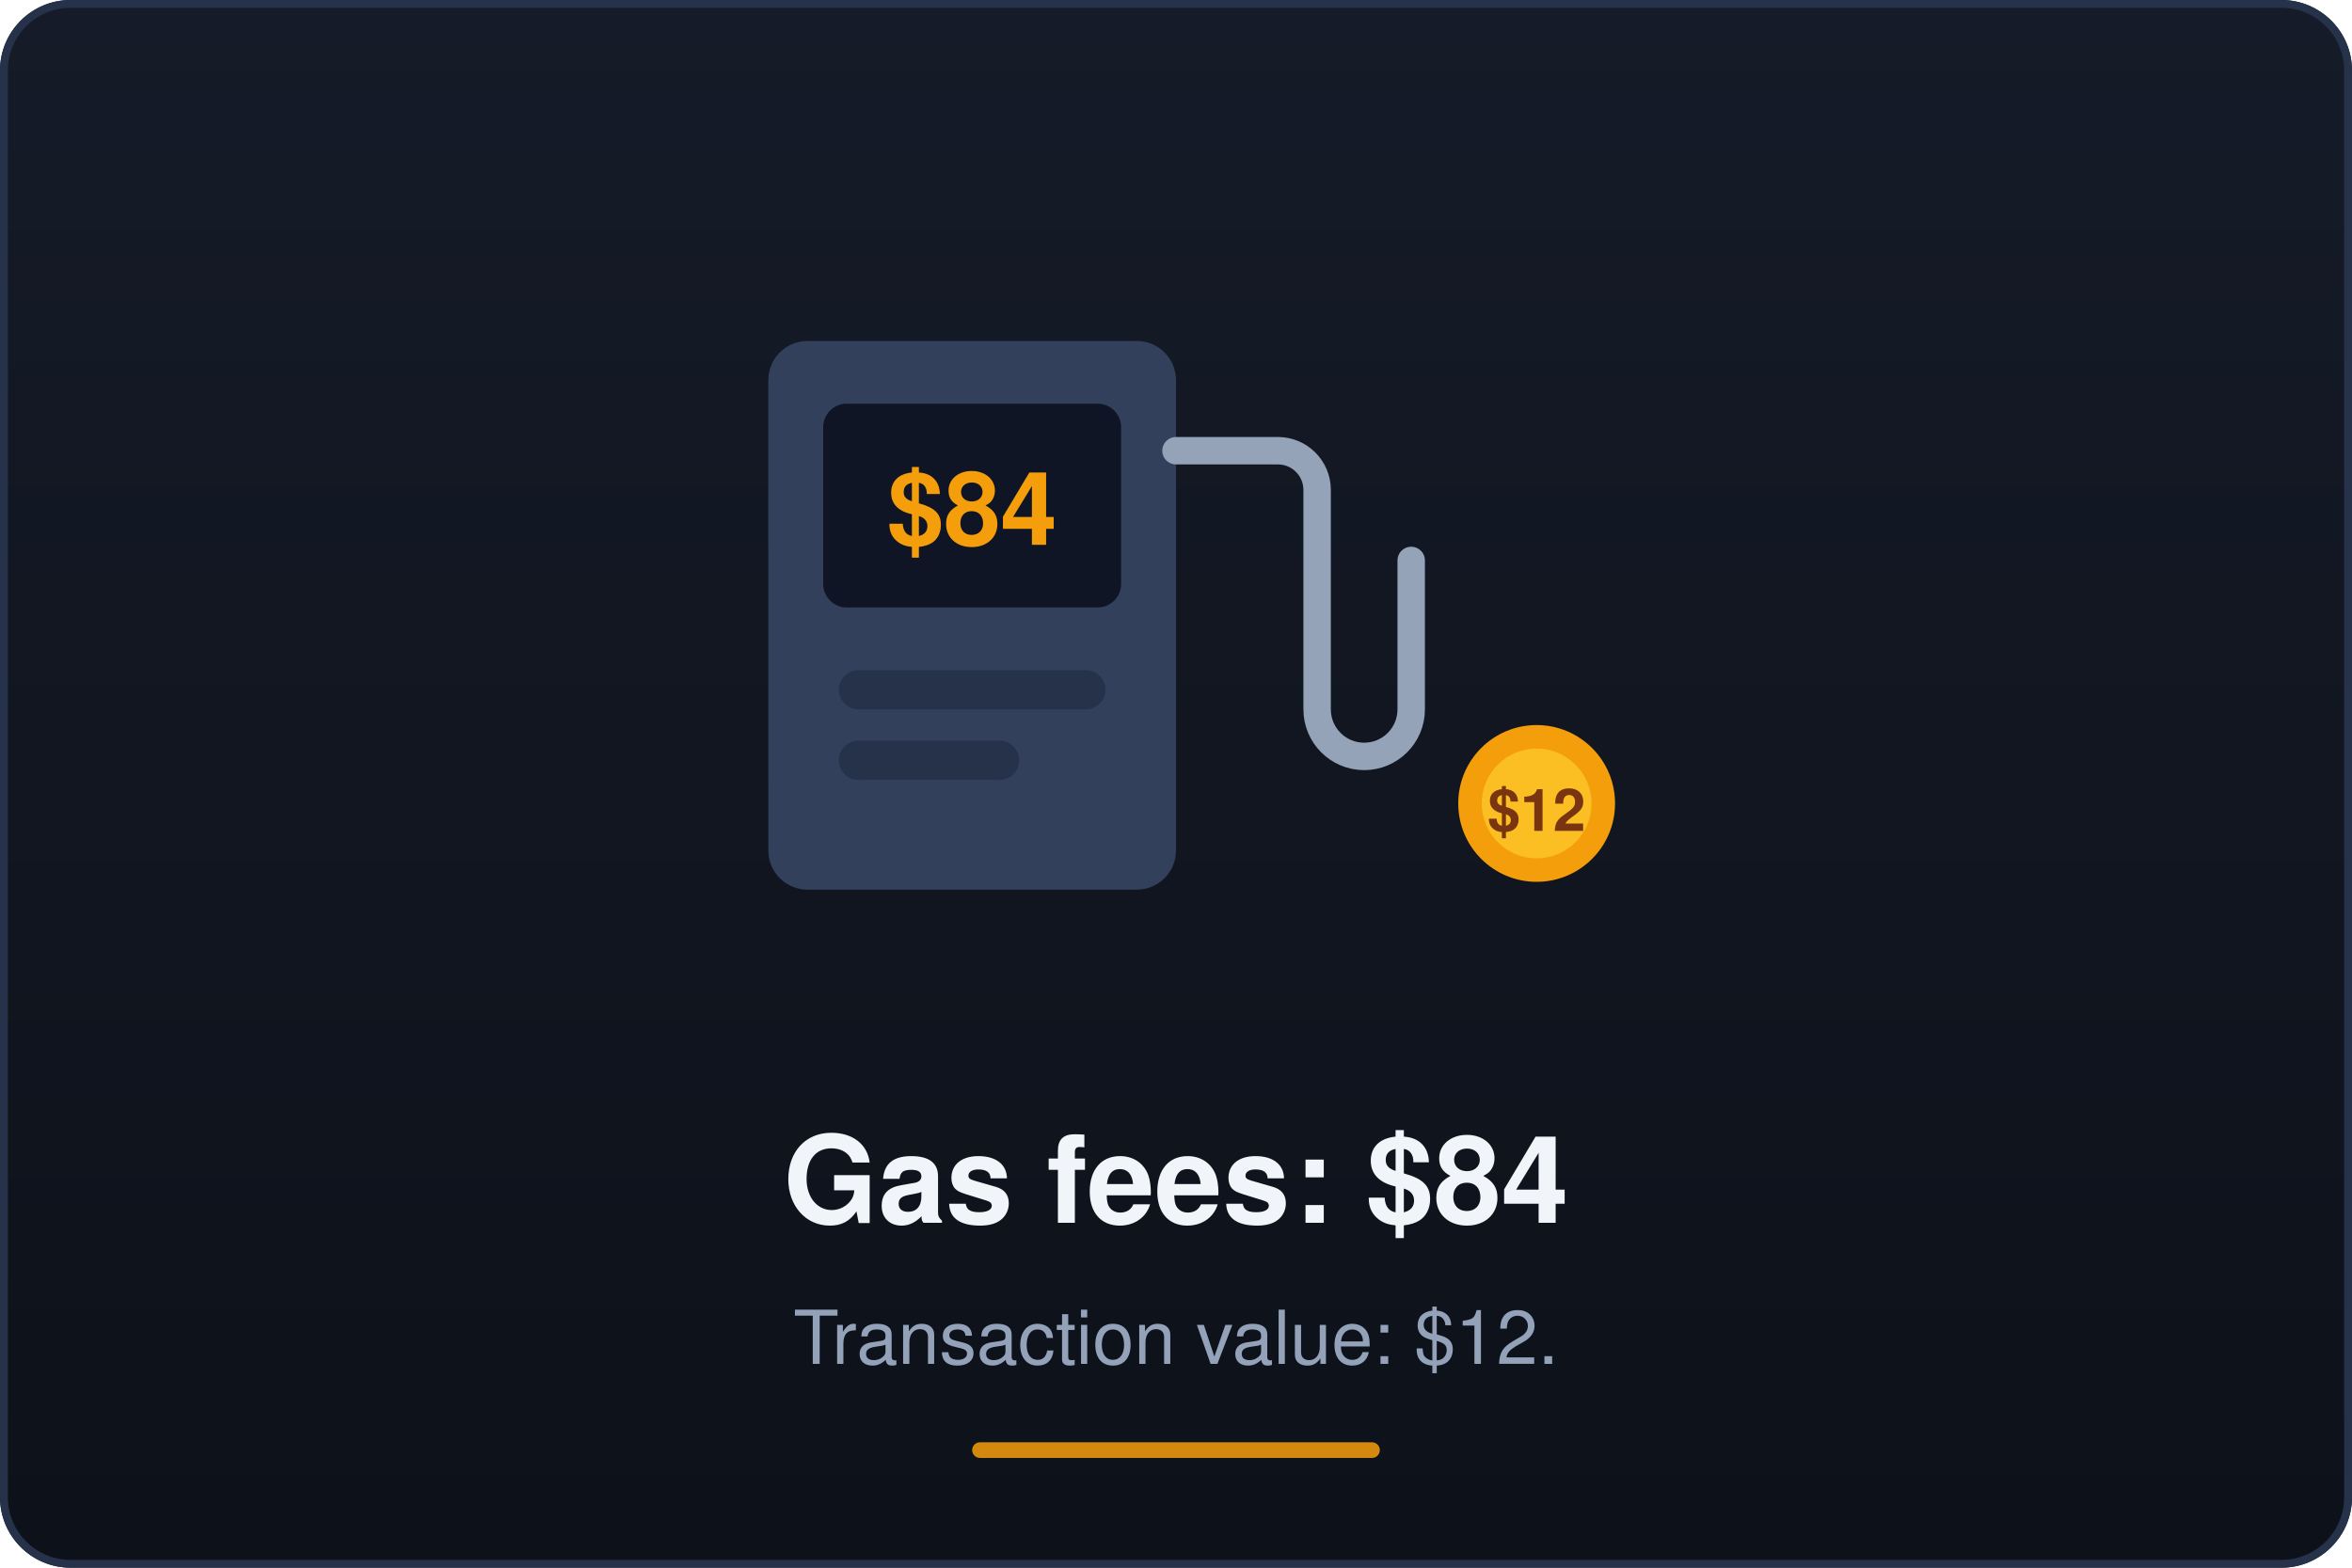
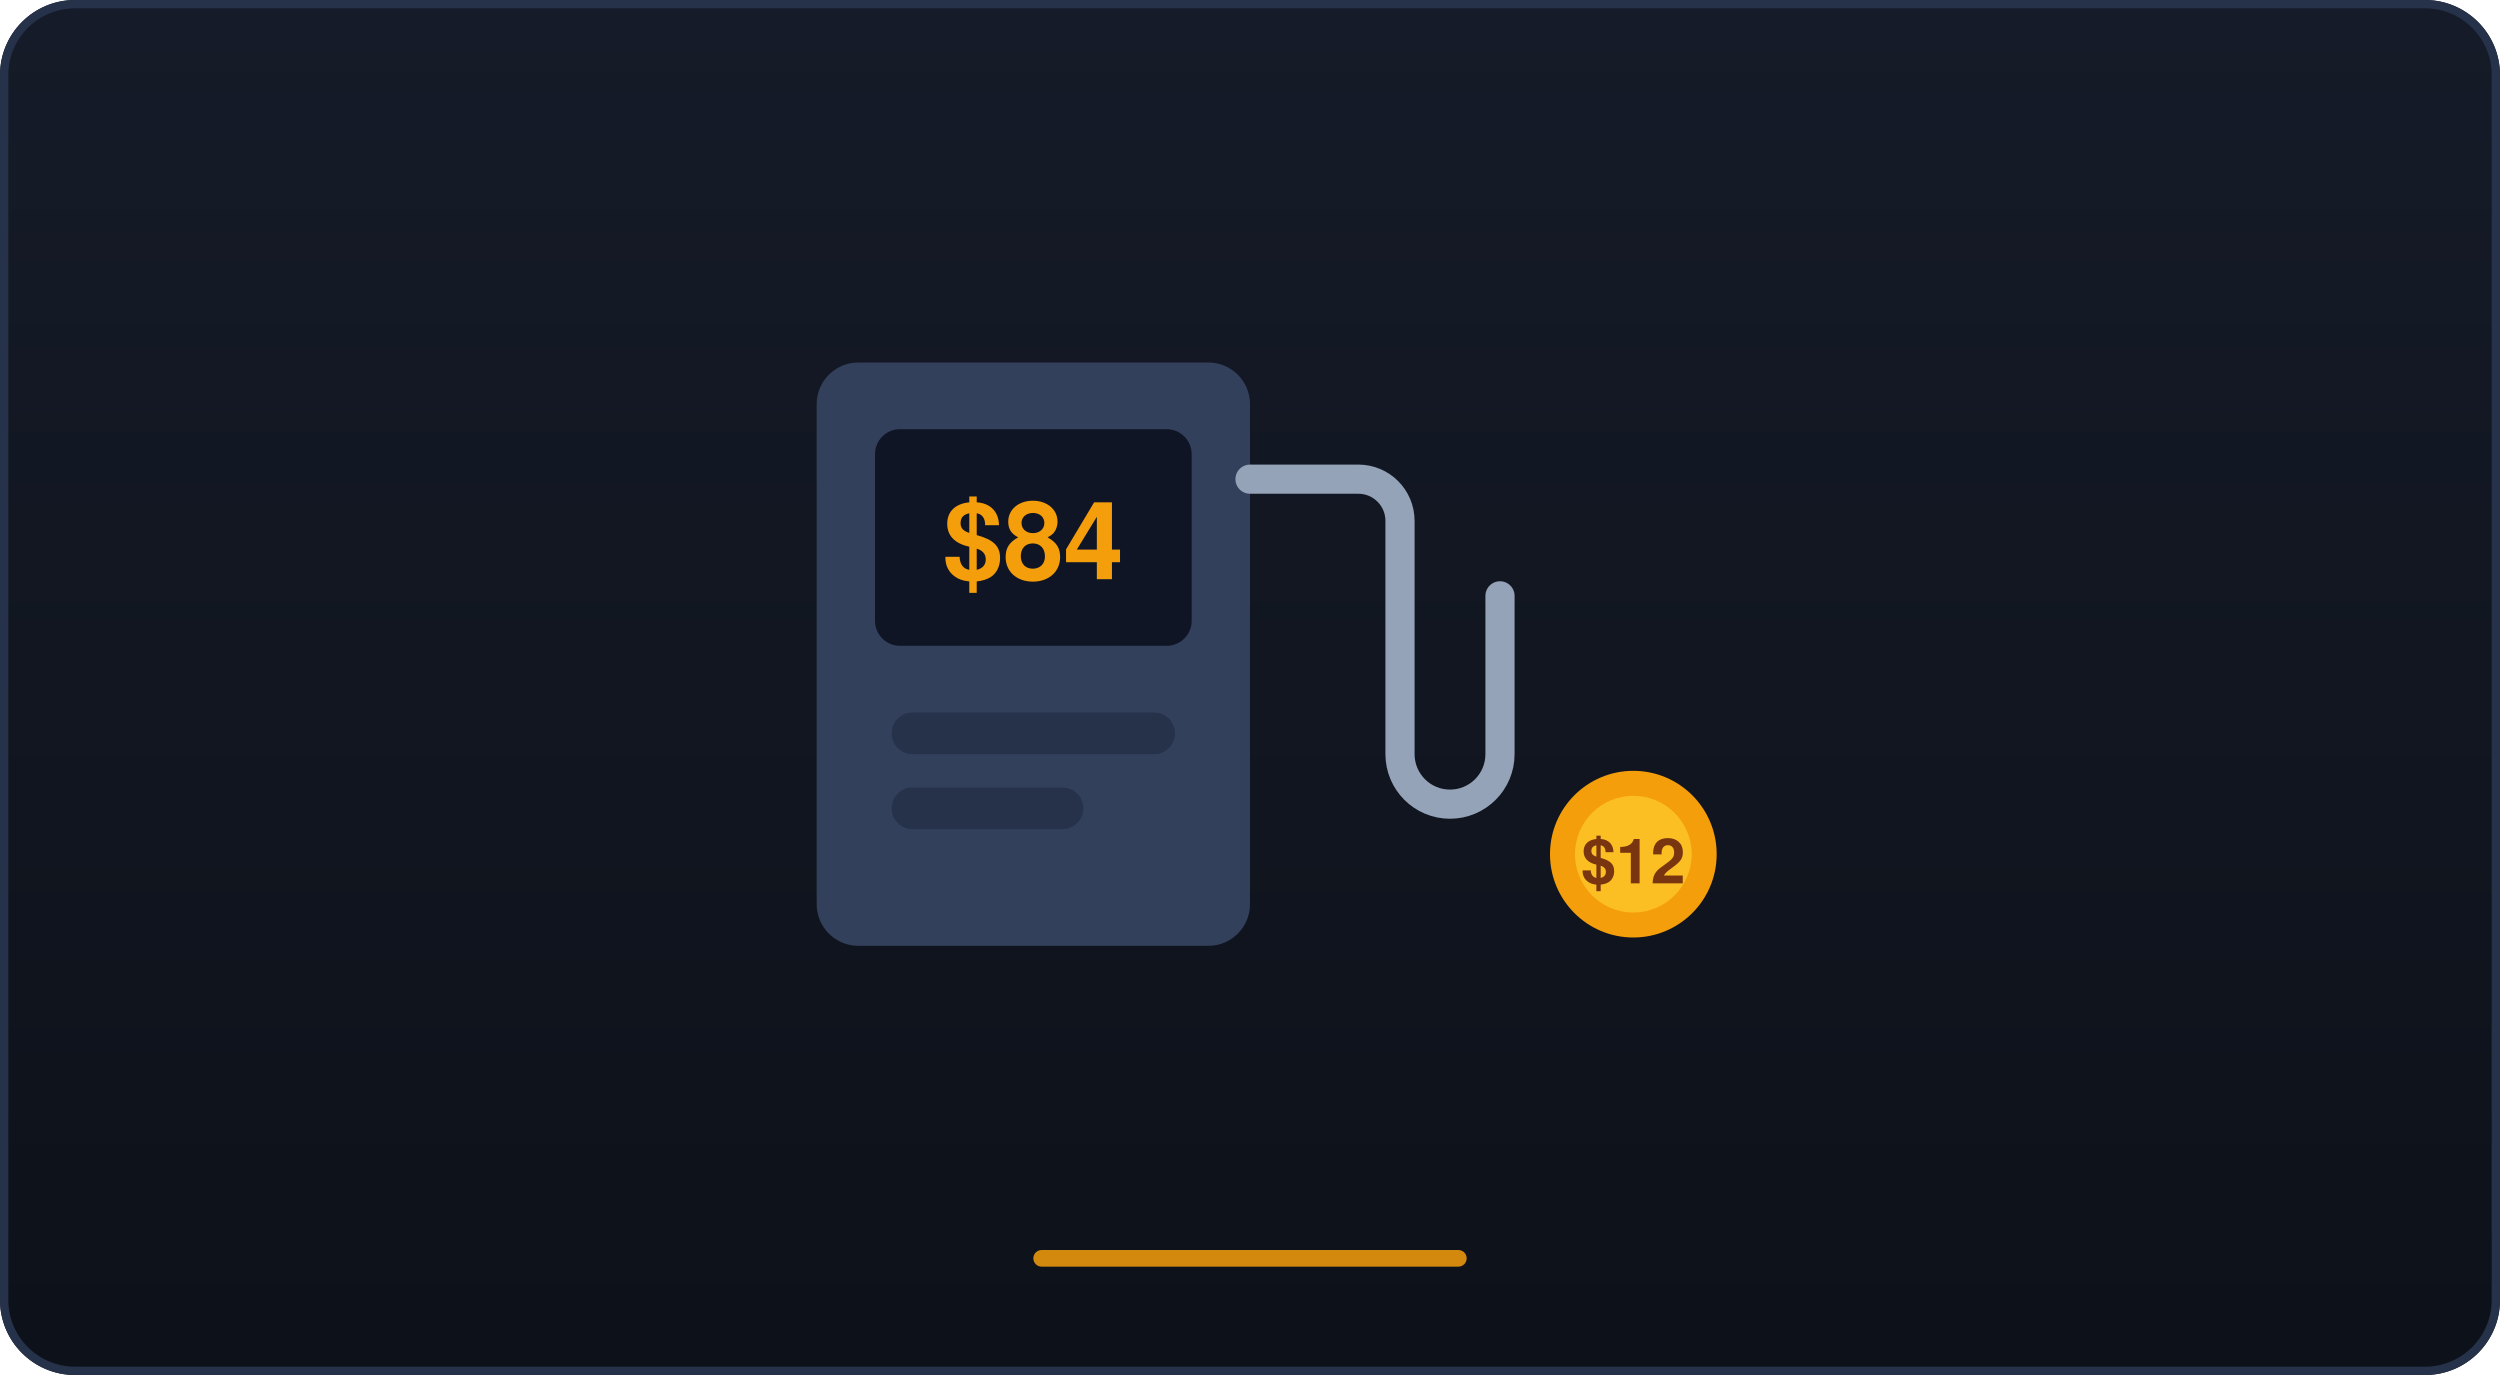
- <svg xmlns="http://www.w3.org/2000/svg" viewBox="0 0 600 400" width="600" height="400" role="img">
+ <svg xmlns="http://www.w3.org/2000/svg" viewBox="0 0 600 330" width="600" height="330" role="img">
  <defs>
    <linearGradient id="bg" x1="0" y1="0" x2="0" y2="1">
      <stop offset="0" stop-color="#151b28" />
      <stop offset="1" stop-color="#0d1119" />
    </linearGradient>
  </defs>
-   <rect width="600" height="400" rx="18" fill="url(#bg)" />
-   <rect x="1" y="1" width="598" height="398" rx="17" fill="none" stroke="#26314a" stroke-width="2" />
+   <rect width="600" height="330" rx="18" fill="url(#bg)" />
+   <rect x="1" y="1" width="598" height="328" rx="17" fill="none" stroke="#26314a" stroke-width="2" />
  <g>
    <g transform="translate(0 -33.0)">
      <rect x="196" y="120" width="104" height="140" rx="10" fill="#33405c" />
      <rect x="210" y="136" width="76" height="52" rx="6" fill="#0f1524" />
      <text x="248" y="172" text-anchor="middle" font-family="Helvetica,Arial,sans-serif" font-size="26" font-weight="700" fill="#f59e0b">$84</text>
      <rect x="214" y="204" width="68" height="10" rx="5" fill="#26314a" />
      <rect x="214" y="222" width="46" height="10" rx="5" fill="#26314a" />
      <path d="M300 148 h26 a10 10 0 0 1 10 10 v56 a12 12 0 0 0 24 0 v-38" stroke="#94a3b8" stroke-width="7" fill="none" stroke-linecap="round" />
      <circle cx="392" cy="238" r="20" fill="#f59e0b" />
      <circle cx="392" cy="238" r="14" fill="#fbbf24" />
      <text x="392" y="245" text-anchor="middle" font-family="Helvetica,Arial,sans-serif" font-size="15" font-weight="700" fill="#78350f">$12</text>
    </g>
  </g>
-   <text x="300.0" y="312" text-anchor="middle" font-family="Helvetica,Arial,sans-serif" font-size="31" font-weight="700" fill="#f1f5f9">Gas fees: $84</text>
-   <text x="300.0" y="348" text-anchor="middle" font-family="Helvetica,Arial,sans-serif" font-size="19" fill="#93a2b8">Transaction value: $12.</text>
-   <rect x="248" y="368" width="104" height="4" rx="2" fill="#f59e0b" opacity="0.85" />
+   <rect x="248" y="300" width="104" height="4" rx="2" fill="#f59e0b" opacity="0.85" />
</svg>
